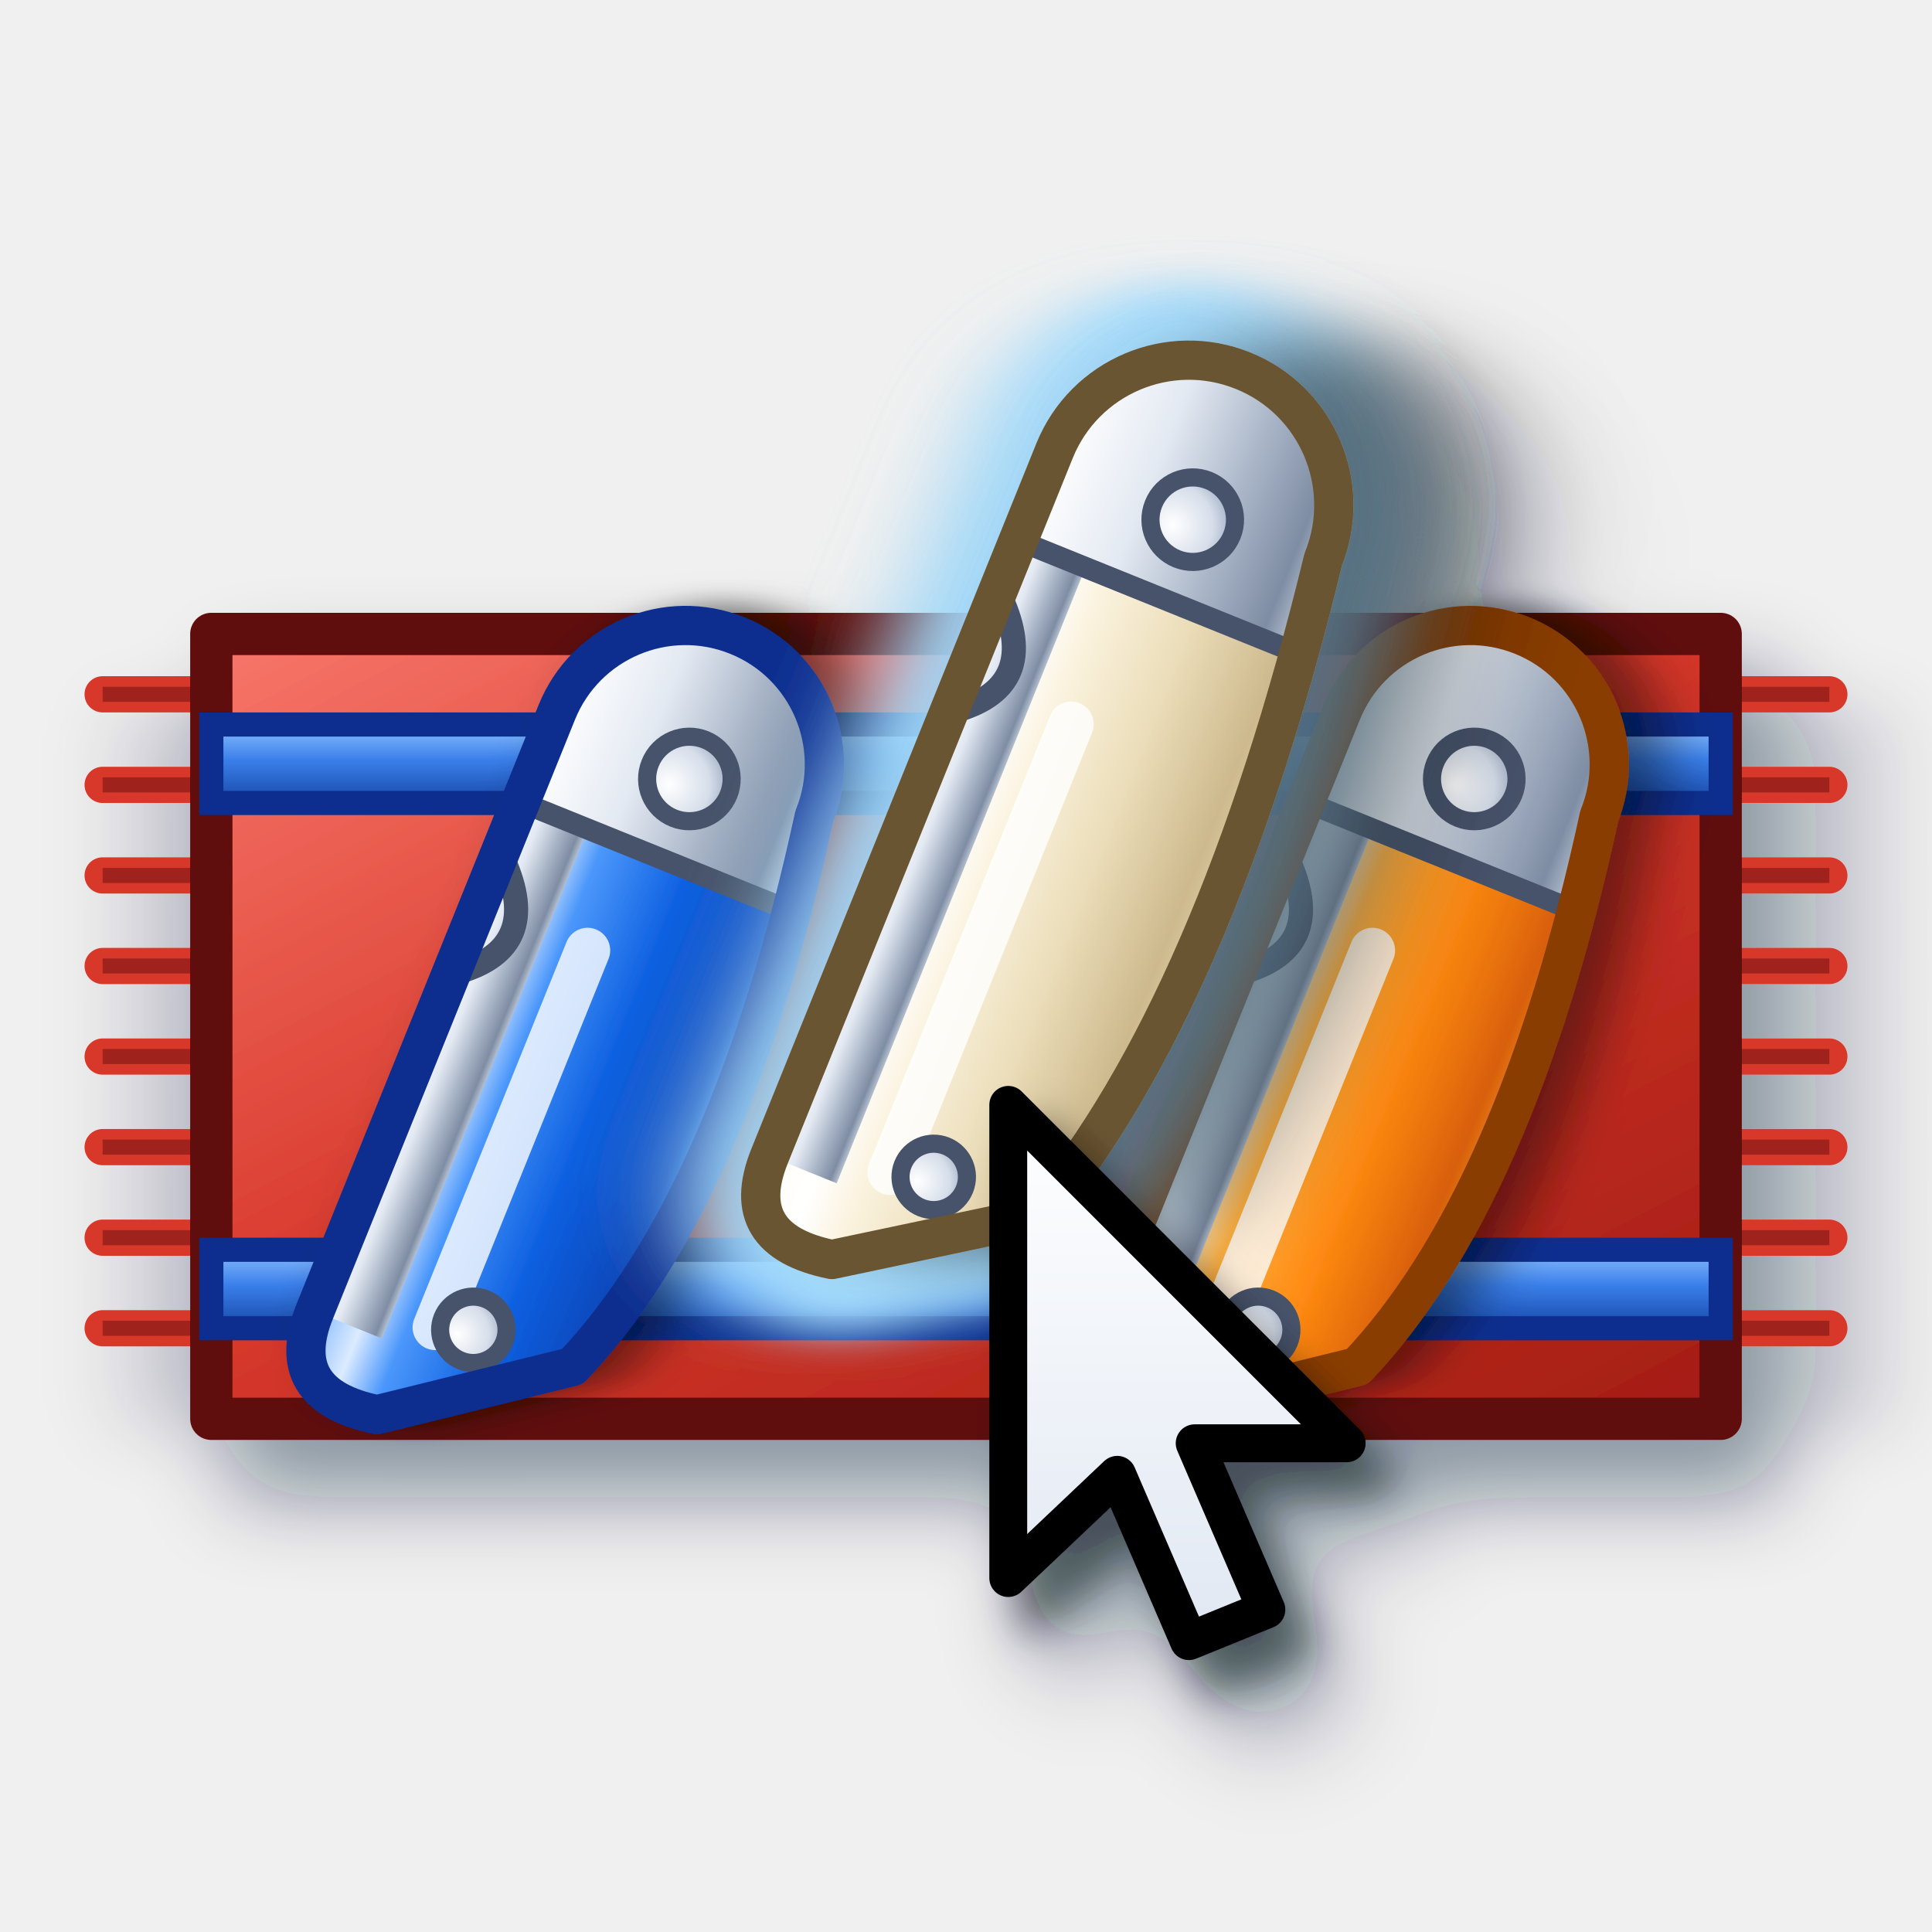
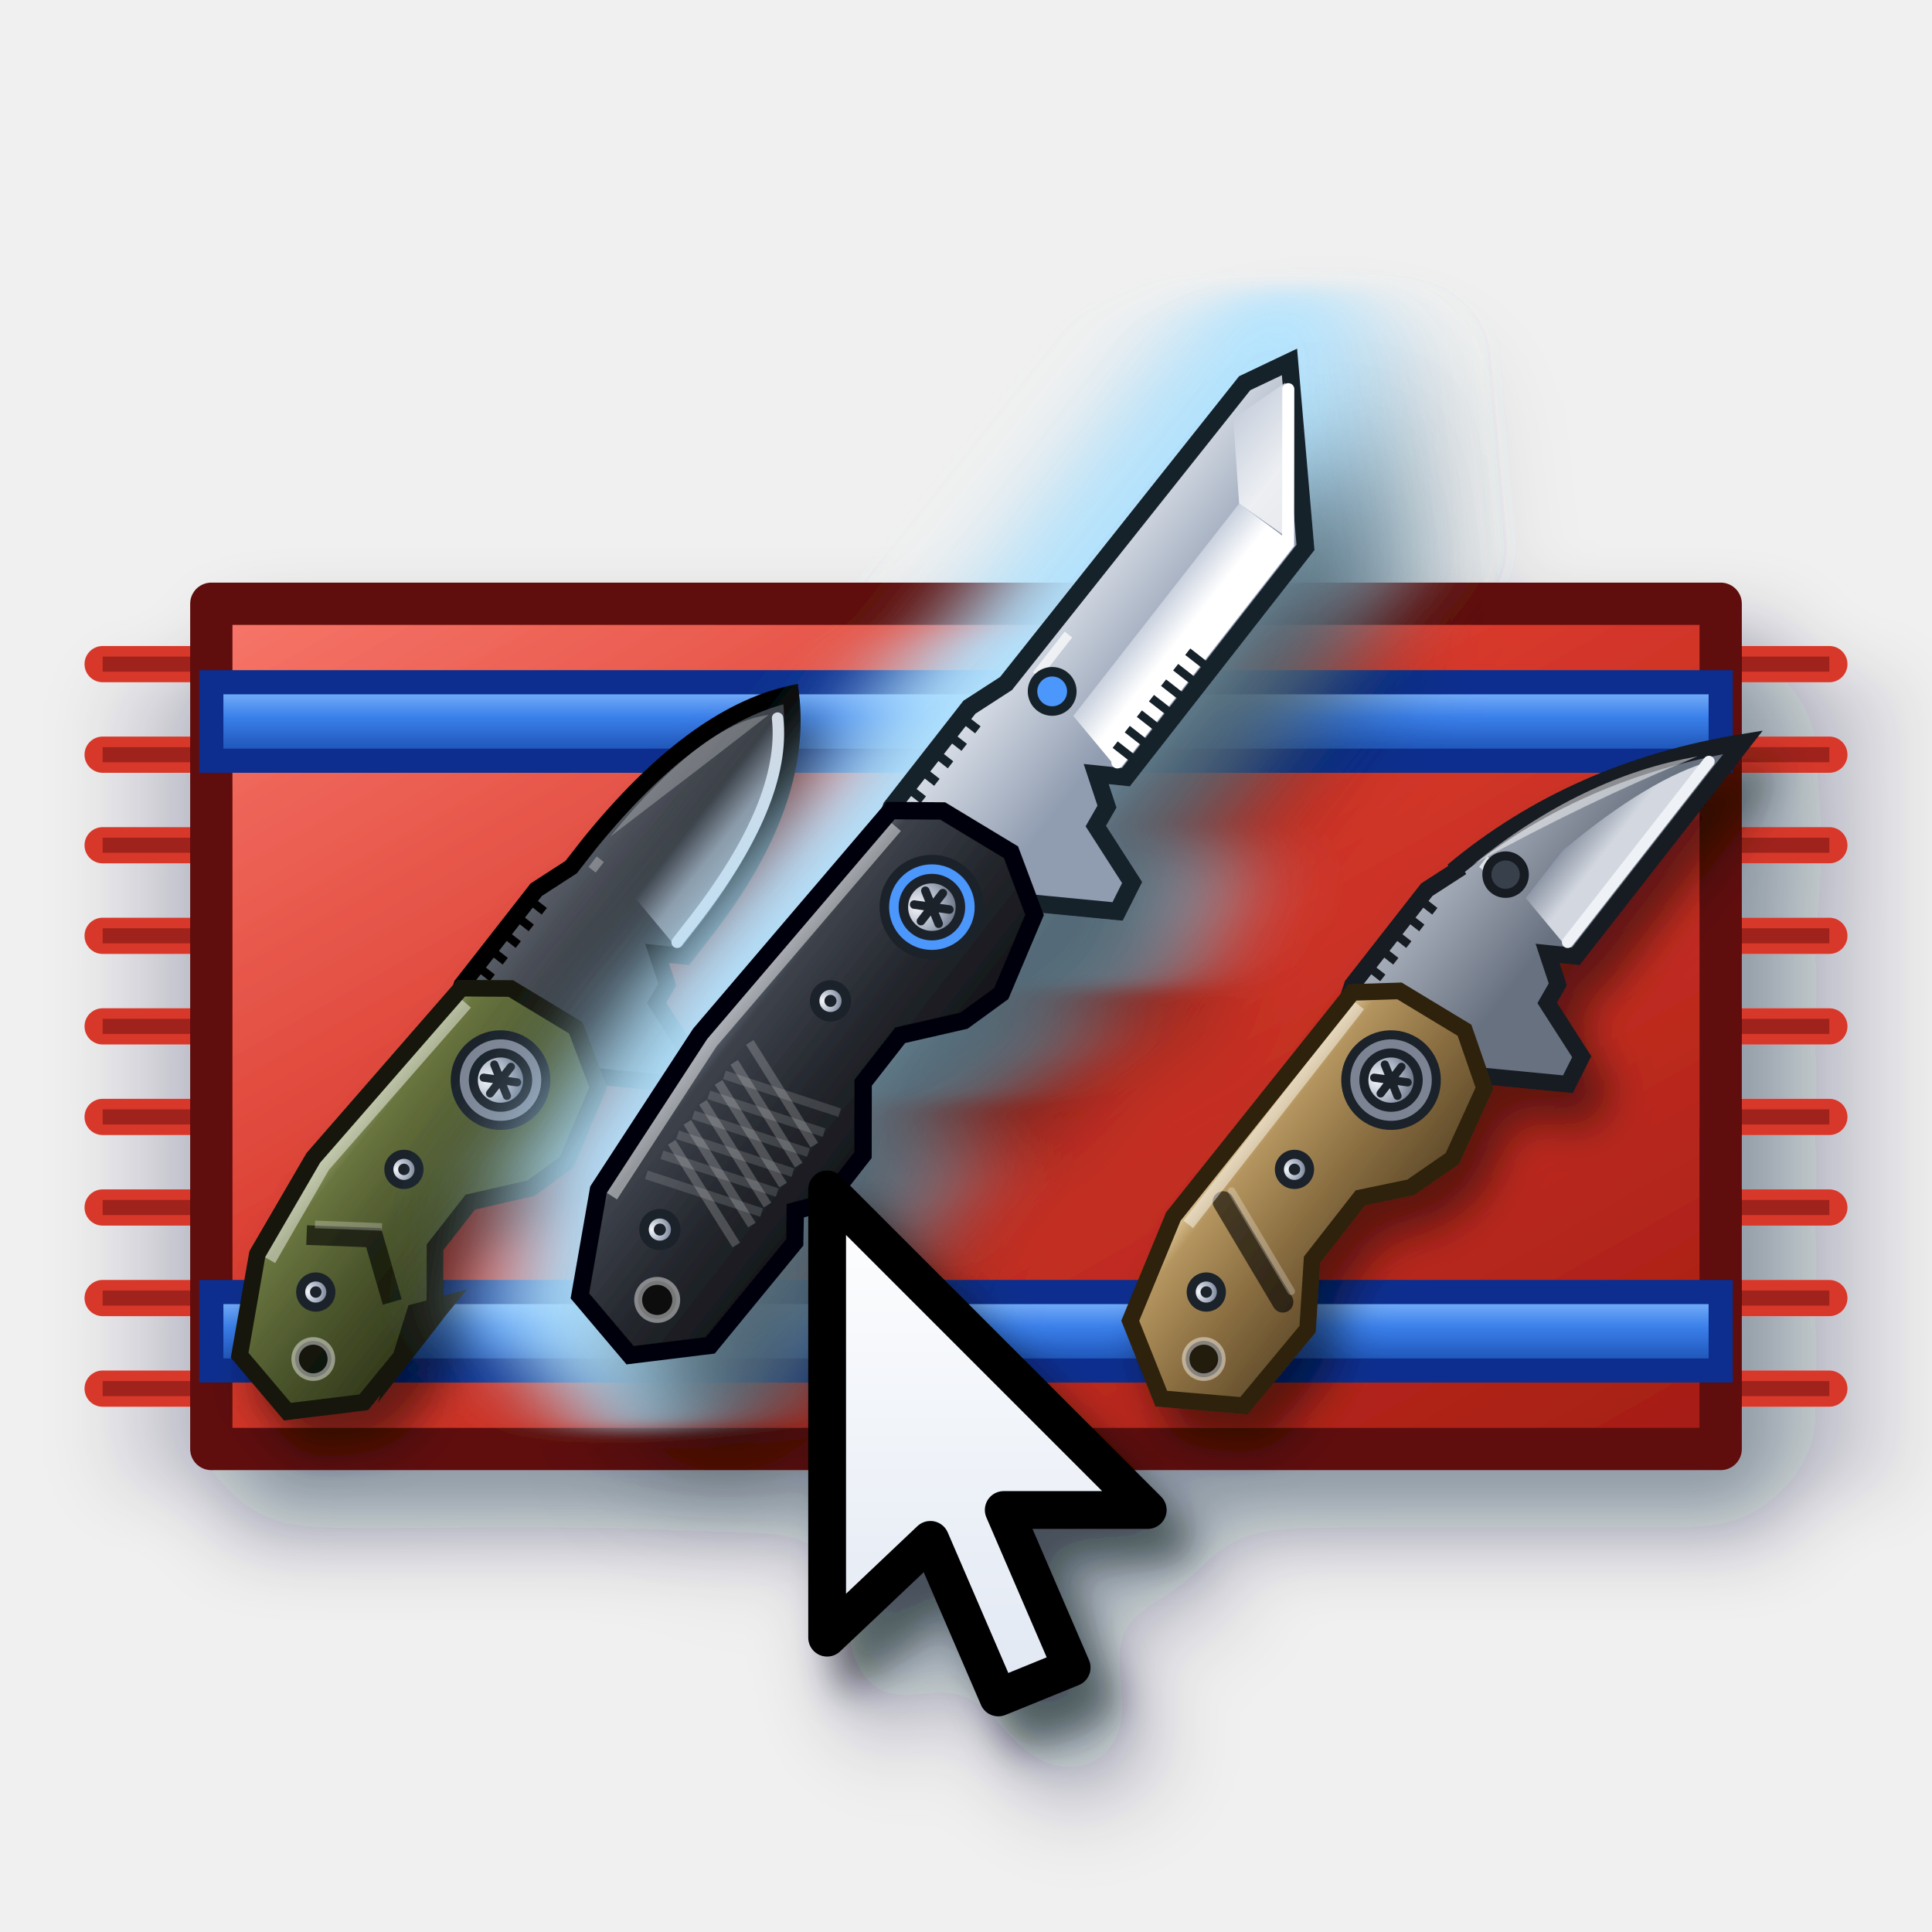
<svg xmlns="http://www.w3.org/2000/svg" viewBox="0 0 64 64" width="64" height="64">
  <defs>
-     <linearGradient id="pk5a-blue" x1="0" y1="0" x2="0" y2="1">
-       <stop offset="0" stop-color="#7DB6FF" />
-       <stop offset="0.16" stop-color="#DCEBFF" />
-       <stop offset="0.3" stop-color="#4B97FB" />
-       <stop offset="0.6" stop-color="#0D5FE0" />
-       <stop offset="0.9" stop-color="#0846B8" />
-       <stop offset="1" stop-color="#2C6FDB" />
-     </linearGradient>
-     <linearGradient id="pk5a-green" x1="0" y1="0" x2="0" y2="1">
-       <stop offset="0" stop-color="#90DC7E" />
-       <stop offset="0.16" stop-color="#E4F8DA" />
-       <stop offset="0.3" stop-color="#6ECB5B" />
-       <stop offset="0.6" stop-color="#33A02E" />
-       <stop offset="0.9" stop-color="#1E781C" />
-       <stop offset="1" stop-color="#3F9A36" />
-     </linearGradient>
-     <linearGradient id="pk5a-amber" x1="0" y1="0" x2="0" y2="1">
-       <stop offset="0" stop-color="#FFC66E" />
-       <stop offset="0.16" stop-color="#FFF1D4" />
-       <stop offset="0.3" stop-color="#FFB142" />
-       <stop offset="0.6" stop-color="#FF8A12" />
-       <stop offset="0.9" stop-color="#D85F09" />
-       <stop offset="1" stop-color="#EE8A2A" />
-     </linearGradient>
-     <linearGradient id="pk5a-ivory" x1="0" y1="0" x2="0" y2="1">
-       <stop offset="0" stop-color="#FFFDF6" />
-       <stop offset="0.16" stop-color="#FFFFFF" />
-       <stop offset="0.3" stop-color="#FBF3DF" />
-       <stop offset="0.6" stop-color="#EBDDB9" />
-       <stop offset="0.9" stop-color="#CDB98D" />
-       <stop offset="1" stop-color="#DDCDA5" />
-     </linearGradient>
-     <linearGradient id="pk5a-steel" x1="0" y1="0" x2="0" y2="1">
-       <stop offset="0" stop-color="#FFFFFF" />
-       <stop offset="0.35" stop-color="#E3E9F2" />
-       <stop offset="0.65" stop-color="#AAB6C8" />
-       <stop offset="0.9" stop-color="#7F8DA4" />
-       <stop offset="1" stop-color="#B3BFCF" />
-     </linearGradient>
-     <linearGradient id="pk5a-blade" x1="0" y1="0" x2="0" y2="1">
-       <stop offset="0" stop-color="#F4F7FB" />
-       <stop offset="0.45" stop-color="#DCE3EE" />
-       <stop offset="0.55" stop-color="#B9C4D6" />
-       <stop offset="1" stop-color="#E9EEF6" />
-     </linearGradient>
-     <radialGradient id="pk5a-pin" cx=".35" cy=".3" r=".8">
-       <stop offset="0" stop-color="#FFFFFF" />
-       <stop offset="0.6" stop-color="#D6DEEA" />
-       <stop offset="1" stop-color="#8C9BB4" />
-     </radialGradient>
    <linearGradient id="pk5a-cloth" x1="0" y1="0" x2="1" y2="1">
      <stop offset="0" stop-color="#F7766A" />
      <stop offset="0.45" stop-color="#D7382B" />
      <stop offset="1" stop-color="#A41D14" />
    </linearGradient>
-     <radialGradient id="pk5a-sheen" cx=".3" cy=".25" r=".7">
-       <stop offset="0" stop-color="#FFFFFF" />
-       <stop offset="1" stop-color="#FFFFFF" />
-     </radialGradient>
    <linearGradient id="pk5a-stripe" x1="0" y1="0" x2="0" y2="1">
      <stop offset="0" stop-color="#8CC0FF" />
      <stop offset="0.45" stop-color="#3A7FEA" />
      <stop offset="1" stop-color="#1748A8" />
    </linearGradient>
-     <linearGradient id="pk5a-stripev" x1="0" y1="0" x2="1" y2="0">
-       <stop offset="0" stop-color="#8CC0FF" />
-       <stop offset="0.45" stop-color="#3A7FEA" />
-       <stop offset="1" stop-color="#1748A8" />
+     <linearGradient id="pk5a-f-dlc" x1="0" y1="0" x2="0" y2="1">
+       <stop offset="0" stop-color="#5B606A" />
+       <stop offset="0.55" stop-color="#22252A" />
+       <stop offset="1" stop-color="#22252A" />
    </linearGradient>
+     <linearGradient id="pk5a-b-dlc" x1="0" y1="0" x2="0" y2="1">
+       <stop offset="0" stop-color="#33373E" />
+       <stop offset="0.55" stop-color="#7E848F" />
+       <stop offset="1" stop-color="#7E848F" />
+     </linearGradient>
+     <linearGradient id="pk5a-h-od" x1="0" y1="0" x2="0" y2="1">
+       <stop offset="0" stop-color="#A3AE7C" />
+       <stop offset="0.14" stop-color="#69753F" />
+       <stop offset="0.55" stop-color="#4A542B" />
+       <stop offset="1" stop-color="#2F361A" />
+     </linearGradient>
+     <radialGradient id="pk5a-pin" cx=".35" cy=".3" r=".8">
+       <stop offset="0" stop-color="#F4F6FA" />
+       <stop offset="0.5" stop-color="#AAB3C2" />
+       <stop offset="1" stop-color="#525C6E" />
+     </radialGradient>
+     <filter id="pk5a-ks" x="-30%" y="-30%" width="170%" height="170%">
+       <feDropShadow dx=".7" dy="1.1" stdDeviation=".7" flood-color="#000" flood-opacity=".5" />
+     </filter>
+     <linearGradient id="pk5a-f-stone" x1="0" y1="0" x2="0" y2="1">
+       <stop offset="0" stop-color="#A9B0BC" />
+       <stop offset="0.55" stop-color="#687180" />
+       <stop offset="1" stop-color="#687180" />
+     </linearGradient>
+     <linearGradient id="pk5a-b-stone" x1="0" y1="0" x2="0" y2="1">
+       <stop offset="0" stop-color="#8E97A6" />
+       <stop offset="0.55" stop-color="#D3D8E0" />
+       <stop offset="1" stop-color="#D3D8E0" />
+     </linearGradient>
+     <linearGradient id="pk5a-h-tan" x1="0" y1="0" x2="0" y2="1">
+       <stop offset="0" stop-color="#E6CFA2" />
+       <stop offset="0.14" stop-color="#B4955F" />
+       <stop offset="0.55" stop-color="#8B6F42" />
+       <stop offset="1" stop-color="#5F4A29" />
+     </linearGradient>
+     <linearGradient id="pk5a-f-satin" x1="0" y1="0" x2="0" y2="1">
+       <stop offset="0" stop-color="#D9DFE8" />
+       <stop offset="0.55" stop-color="#909CB0" />
+       <stop offset="1" stop-color="#909CB0" />
+     </linearGradient>
+     <linearGradient id="pk5a-b-satin" x1="0" y1="0" x2="0" y2="1">
+       <stop offset="0" stop-color="#C9D1DE" />
+       <stop offset="0.55" stop-color="#FFFFFF" />
+       <stop offset="1" stop-color="#FFFFFF" />
+     </linearGradient>
+     <linearGradient id="pk5a-h-black" x1="0" y1="0" x2="0" y2="1">
+       <stop offset="0" stop-color="#7C8592" />
+       <stop offset="0.14" stop-color="#3D424B" />
+       <stop offset="0.55" stop-color="#25282E" />
+       <stop offset="1" stop-color="#131519" />
+     </linearGradient>
+     <filter id="pk5a-glow" x="-30%" y="-90%" width="160%" height="280%">
+       <feGaussianBlur stdDeviation="1.25" />
+     </filter>
+     <filter id="pk5a-lift" x="-30%" y="-30%" width="170%" height="170%">
+       <feDropShadow dx="2" dy="3.4" stdDeviation="1.8" flood-color="#000" flood-opacity=".55" />
+     </filter>
+     <filter id="pk5a-cs" x="-30%" y="-30%" width="170%" height="170%">
+       <feDropShadow dx="1" dy="1.2" stdDeviation=".7" flood-color="#000" flood-opacity=".5" />
+     </filter>
    <linearGradient id="pk5a-cur" x1="0" y1="0" x2="0" y2="1">
      <stop offset="0" stop-color="#FFFFFF" />
      <stop offset="1" stop-color="#E1E8F3" />
    </linearGradient>
-     <filter id="pk5a-shadow" x="-25%" y="-25%" width="150%" height="150%">
+     <filter id="pk5a-shadow" x="-30%" y="-30%" width="170%" height="170%">
      <feDropShadow dx="1.3" dy="1.9" stdDeviation="1.4" flood-color="#06143A" flood-opacity=".42" />
-     </filter>
-     <filter id="pk5a-ks" x="-20%" y="-40%" width="140%" height="180%">
-       <feDropShadow dx=".6" dy="1.1" stdDeviation=".7" flood-color="#000" flood-opacity=".45" />
-     </filter>
-     <filter id="pk5a-lift" x="-30%" y="-60%" width="160%" height="240%">
-       <feDropShadow dx="1.8" dy="3.6" stdDeviation="1.9" flood-color="#000" flood-opacity=".5" />
-     </filter>
-     <filter id="pk5a-glow" x="-30%" y="-60%" width="160%" height="220%">
-       <feGaussianBlur stdDeviation="1.2" />
-     </filter>
-     <filter id="pk5a-cs" x="-40%" y="-30%" width="200%" height="170%">
-       <feDropShadow dx="1" dy="1.2" stdDeviation=".7" flood-color="#000" flood-opacity=".5" />
    </filter>
  </defs>
  <g filter="url(#pk5a-shadow)">
-     <path d="M7 23H3.4M57 23H60.6M7 26H3.4M57 26H60.6M7 29H3.4M57 29H60.6M7 32H3.4M57 32H60.6M7 35H3.4M57 35H60.6M7 38H3.4M57 38H60.6M7 41H3.4M57 41H60.6M7 44H3.4M57 44H60.6" stroke="#D7382B" stroke-width="1.2" stroke-linecap="round" />
-     <path d="M7 23H3.4M57 23H60.6M7 26H3.4M57 26H60.6M7 29H3.4M57 29H60.6M7 32H3.4M57 32H60.6M7 35H3.4M57 35H60.6M7 38H3.4M57 38H60.6M7 41H3.4M57 41H60.6M7 44H3.4M57 44H60.6" stroke="#5E0C08" stroke-opacity=".45" stroke-width=".5" />
-     <path d="M7 21H57V47H7Z" fill="url(#pk5a-cloth)" stroke="#5E0C08" stroke-width="1.4" stroke-linejoin="round" />
-     <rect x="7" y="24" width="50" height="2.6" fill="url(#pk5a-stripe)" stroke="#0A2F8F" stroke-width=".8" />
-     <rect x="7" y="41.4" width="50" height="2.6" fill="url(#pk5a-stripe)" stroke="#0A2F8F" stroke-width=".8" />
-     <g transform="translate(19 34.5) rotate(-68)">
-       <g filter="url(#pk5a-ks)">
-         <path d="M-11.5 -4.6H9.9A4.6 4.6 0 0 1 9.9 4.6Q-2.9 6.8 -10 4L-13.9 -1.4Q-14.5 -4.6 -11.5 -4.6Z" fill="url(#pk5a-blue)" />
-         <rect x="-11.5" y="-4.6" width="18.2" height="2.4" fill="url(#pk5a-steel)" />
-         <path d="M0.7 -4.4q1.8 2.3 4 0" fill="none" stroke="#46526A" stroke-width=".8" />
-         <path d="M-10.5 -0.7H2.97" stroke="#fff" stroke-opacity=".8" stroke-width="1.5" stroke-linecap="round" />
-         <path d="M6.7 -4.6H9.9A4.6 4.6 0 0 1 9.9 4.6H6.7Z" fill="url(#pk5a-steel)" />
-         <path d="M6.7 -4.6V4.9" stroke="#46526A" stroke-width=".7" />
-         <circle cx="9.5" cy="0.3" r="1.4" fill="url(#pk5a-pin)" stroke="#46526A" stroke-width=".6" />
-         <circle cx="-10.1" cy="0.5" r="1.1" fill="url(#pk5a-pin)" stroke="#46526A" stroke-width=".6" />
-         <path d="M-11.5 -4.6H9.9A4.6 4.6 0 0 1 9.9 4.6Q-2.9 6.8 -10 4L-13.9 -1.4Q-14.5 -4.6 -11.5 -4.6Z" fill="none" stroke="#0A2F8F" stroke-width="1.3" stroke-linejoin="round" />
+     <path d="M7 22H3.4M57 22H60.6M7 25H3.4M57 25H60.6M7 28H3.4M57 28H60.6M7 31H3.4M57 31H60.6M7 34H3.4M57 34H60.6M7 37H3.4M57 37H60.6M7 40H3.4M57 40H60.6M7 43H3.4M57 43H60.6M7 46H3.4M57 46H60.6" stroke="#D7382B" stroke-width="1.2" stroke-linecap="round" />
+     <path d="M7 22H3.4M57 22H60.6M7 25H3.4M57 25H60.6M7 28H3.4M57 28H60.6M7 31H3.4M57 31H60.6M7 34H3.4M57 34H60.6M7 37H3.4M57 37H60.6M7 40H3.4M57 40H60.6M7 43H3.4M57 43H60.6M7 46H3.4M57 46H60.6" stroke="#5E0C08" stroke-opacity=".45" stroke-width=".5" />
+     <path d="M7 20H57V48H7Z" fill="url(#pk5a-cloth)" stroke="#5E0C08" stroke-width="1.4" stroke-linejoin="round" />
+     <rect x="7" y="22.6" width="50" height="2.6" fill="url(#pk5a-stripe)" stroke="#0A2F8F" stroke-width=".8" />
+     <rect x="7" y="42.8" width="50" height="2.6" fill="url(#pk5a-stripe)" stroke="#0A2F8F" stroke-width=".8" />
+     <g filter="url(#pk5a-ks)">
+       <g transform="translate(16.58 35.78) rotate(-52)">
+         <path d="M-1 -2L1.7 -2.95L5.7 -2.95L7 -2.5L8 -2.5Q13.44 -2.4 16 -.3Q13.4 2.3 8 2.3L7 2.3L6.5 1.5L5.9 2.4L5.2 2.5L4.5 4.5L3.5 4.7L2.1 2.5L-1 2.2Z" fill="url(#pk5a-f-dlc)" stroke="#030405" stroke-width=".55" stroke-miterlimit="6" />
+         <path d="M7.5 -.2L8 -.2Q12.6 -.2 15.2 -.25Q13.2 1.88 8 1.88L7.05 1.88Z" fill="url(#pk5a-b-dlc)" />
+         <path d="M8.6 -2.1Q13.44 -2 15 -.45Q12.8 -1 8.6 -2.1Z" fill="#fff" fill-opacity=".25" />
+         <path d="M7.2 1.8H8Q13.1 1.8 15.1 -.15" fill="none" stroke="#D3D9E2" stroke-width=".38" stroke-linecap="round" />
+         <path d="M7.8 -1.9H7.36" stroke="#fff" stroke-opacity=".3" stroke-width=".3" />
+         <path d="M2.5 -3v.7M3.2 -3v.7M3.9 -3v.7M4.6 -3v.7M5.3 -3v.7" stroke="#030405" stroke-width=".28" />
+         <path d="M2.6 -1.6L1.6 -2.9L-5.85 -3.3L-9.5 -2.8L-12.5 -1.2L-13 1.2L-11.2 3L-7 3.1L-7.8 2.5L-9.4 3.1L-7.5 3.1L-5.7 1.7L-3.8 1.7L-2.2 3L-.8 3.4L1.8 2.7L2.9 .9Z" fill="url(#pk5a-h-od)" />
+         <path d="M-8 -1.9l1.3 1.8l-1.3 1.8" fill="none" stroke="#000" stroke-opacity=".6" stroke-width=".65" />
+         <path d="M-7.55 -1.9l1.3 1.8" fill="none" stroke="#fff" stroke-opacity=".25" stroke-width=".25" />
+         <path d="M1.3 -2.45L-5.85 -2.85L-9.4 -2.35" fill="none" stroke="#fff" stroke-opacity=".45" stroke-width=".4" />
+         <circle cx="0" cy="0" r="1.5" fill="#7B8493" stroke="#1B212C" stroke-width=".3" />
+         <circle cx="0" cy="0" r=".9" fill="url(#pk5a-pin)" stroke="#1B212C" stroke-width=".3" />
+         <path d="M-.56 0h1.12M-.28 -.49l.56 .97M-.28 .49l.56 -.97" stroke="#1B212C" stroke-width=".27" stroke-linecap="round" />
+         <circle cx="-4.3" cy="-.7" r=".5" fill="url(#pk5a-pin)" stroke="#1B212C" stroke-width=".3" />
+         <circle cx="-4.3" cy="-.7" r=".19" fill="#1B212C" />
+         <circle cx="-9.3" cy="-.5" r=".5" fill="url(#pk5a-pin)" stroke="#1B212C" stroke-width=".3" />
+         <circle cx="-9.3" cy="-.5" r=".19" fill="#1B212C" />
+         <circle cx="-11.1" cy=".8" r=".6" fill="#000" fill-opacity=".75" stroke="#fff" stroke-opacity=".45" stroke-width=".25" />
+         <path d="M2.6 -1.6L1.6 -2.9L-5.85 -3.3L-9.5 -2.8L-12.5 -1.2L-13 1.2L-11.2 3L-7 3.1L-7.8 2.5L-9.4 3.1L-7.5 3.1L-5.7 1.7L-3.8 1.7L-2.2 3L-.8 3.4L1.8 2.7L2.9 .9Z" fill="none" stroke="#141807" stroke-width=".55" stroke-miterlimit="6" />
      </g>
    </g>
-     <g transform="translate(45 34.5) rotate(-68)">
-       <g filter="url(#pk5a-ks)">
-         <path d="M-11.5 -4.6H9.9A4.6 4.6 0 0 1 9.9 4.6Q-2.9 6.8 -10 4L-13.9 -1.4Q-14.5 -4.6 -11.5 -4.6Z" fill="url(#pk5a-amber)" />
-         <rect x="-11.5" y="-4.6" width="18.2" height="2.4" fill="url(#pk5a-steel)" />
-         <path d="M0.7 -4.4q1.8 2.3 4 0" fill="none" stroke="#46526A" stroke-width=".8" />
-         <path d="M-10.5 -0.7H2.97" stroke="#fff" stroke-opacity=".8" stroke-width="1.5" stroke-linecap="round" />
-         <path d="M6.7 -4.6H9.9A4.6 4.6 0 0 1 9.9 4.6H6.7Z" fill="url(#pk5a-steel)" />
-         <path d="M6.7 -4.6V4.9" stroke="#46526A" stroke-width=".7" />
-         <circle cx="9.5" cy="0.3" r="1.4" fill="url(#pk5a-pin)" stroke="#46526A" stroke-width=".6" />
-         <circle cx="-10.1" cy="0.5" r="1.1" fill="url(#pk5a-pin)" stroke="#46526A" stroke-width=".6" />
-         <path d="M-11.5 -4.6H9.9A4.6 4.6 0 0 1 9.9 4.6Q-2.9 6.8 -10 4L-13.9 -1.4Q-14.5 -4.6 -11.5 -4.6Z" fill="none" stroke="#8A3C00" stroke-width="1.3" stroke-linejoin="round" />
+     <g filter="url(#pk5a-ks)">
+       <g transform="translate(46.08 35.78) rotate(-52)">
+         <path d="M-1 -2L1.7 -2.95L5.7 -2.95L7 -2.5L6.72 -2.65Q11.84 -1.55 16 2.3L7 2.3L6.5 1.5L5.9 2.4L5.2 2.5L4.5 4.5L3.5 4.7L2.1 2.5L-1 2.2Z" fill="url(#pk5a-f-stone)" stroke="#161A22" stroke-width=".55" stroke-miterlimit="6" />
+         <path d="M7.5 -.2L9.5 -.2Q13.2 .6 14.9 1.88L7.05 1.88Z" fill="url(#pk5a-b-stone)" />
+         <path d="M7.32 -2.25Q11.84 -1.2 14.7 1.4Q11.2 -.6 7.32 -2.25Z" fill="#fff" fill-opacity=".5" />
+         <path d="M7.2 1.8H14.8" fill="none" stroke="#EEF1F5" stroke-width=".38" stroke-linecap="round" />
+         <path d="M7.8 -1.9H7.36" stroke="#fff" stroke-opacity=".7" stroke-width=".3" />
+         <path d="M2.5 -3v.7M3.2 -3v.7M3.9 -3v.7M4.6 -3v.7M5.3 -3v.7" stroke="#161A22" stroke-width=".28" />
+         <circle cx="7.7" cy="-1.2" r=".62" fill="#39404C" stroke="#161A22" stroke-width=".3" />
+         <path d="M2.5 -1.6L1.5 -2.8L-8 -2.9L-11.6 -1.9L-13 .5L-11.5 2.8L-8.2 2.9L-6.3 1.6L-3.7 1.6L-2.4 2.7L-.8 3.2L1.7 2.6L2.8 .9Z" fill="url(#pk5a-h-tan)" />
+         <path d="M-8 1.7l1.4 -3.6" stroke="#000" stroke-opacity=".6" stroke-width=".7" stroke-linecap="round" />
+         <path d="M-7.55 1.7l1.4 -3.6" stroke="#fff" stroke-opacity=".25" stroke-width=".25" stroke-linecap="round" />
+         <path d="M1.3 -2.35H-7.9" stroke="#fff" stroke-opacity=".45" stroke-width=".4" />
+         <circle cx="0" cy="0" r="1.5" fill="#7B8493" stroke="#1B212C" stroke-width=".3" />
+         <circle cx="0" cy="0" r=".9" fill="url(#pk5a-pin)" stroke="#1B212C" stroke-width=".3" />
+         <path d="M-.56 0h1.12M-.28 -.49l.56 .97M-.28 .49l.56 -.97" stroke="#1B212C" stroke-width=".27" stroke-linecap="round" />
+         <circle cx="-4.3" cy="-.7" r=".5" fill="url(#pk5a-pin)" stroke="#1B212C" stroke-width=".3" />
+         <circle cx="-4.3" cy="-.7" r=".19" fill="#1B212C" />
+         <circle cx="-9.3" cy="-.5" r=".5" fill="url(#pk5a-pin)" stroke="#1B212C" stroke-width=".3" />
+         <circle cx="-9.3" cy="-.5" r=".19" fill="#1B212C" />
+         <circle cx="-11.1" cy=".8" r=".6" fill="#000" fill-opacity=".75" stroke="#fff" stroke-opacity=".45" stroke-width=".25" />
+         <path d="M2.5 -1.6L1.5 -2.8L-8 -2.9L-11.6 -1.9L-13 .5L-11.5 2.8L-8.2 2.9L-6.3 1.6L-3.7 1.6L-2.4 2.7L-.8 3.2L1.7 2.6L2.8 .9Z" fill="none" stroke="#2E220E" stroke-width=".55" stroke-miterlimit="6" />
      </g>
    </g>
-     <g transform="translate(35 27.58) rotate(-68)">
-       <g filter="url(#pk5a-glow)">
-         <path d="M-13.5 -4.8H11.7A4.8 4.8 0 0 1 11.7 4.8Q-3.3 7 -12 4.2L-15.9 -1.6Q-16.5 -4.8 -13.5 -4.8Z" fill="#A6DEFF" stroke="#A6DEFF" stroke-width="5.2" stroke-linejoin="round" />
-       </g>
-       <g filter="url(#pk5a-lift)">
-         <path d="M-13.5 -4.8H11.7A4.8 4.8 0 0 1 11.7 4.8Q-3.3 7 -12 4.2L-15.9 -1.6Q-16.5 -4.8 -13.5 -4.8Z" fill="url(#pk5a-ivory)" />
-         <rect x="-13.5" y="-4.8" width="22" height="2.4" fill="url(#pk5a-steel)" />
-         <path d="M2.5 -4.6q1.8 2.3 4 0" fill="none" stroke="#46526A" stroke-width=".8" />
-         <path d="M-12.5 -0.9H3.51" stroke="#fff" stroke-opacity=".8" stroke-width="1.5" stroke-linecap="round" />
-         <path d="M8.5 -4.8H11.7A4.8 4.8 0 0 1 11.7 4.8H8.5Z" fill="url(#pk5a-steel)" />
-         <path d="M8.5 -4.8V5.1" stroke="#46526A" stroke-width=".7" />
-         <circle cx="11.3" cy="0.3" r="1.4" fill="url(#pk5a-pin)" stroke="#46526A" stroke-width=".6" />
-         <circle cx="-12.1" cy="0.5" r="1.1" fill="url(#pk5a-pin)" stroke="#46526A" stroke-width=".6" />
-         <path d="M-13.5 -4.8H11.7A4.8 4.8 0 0 1 11.7 4.8Q-3.3 7 -12 4.2L-15.9 -1.6Q-16.5 -4.8 -13.5 -4.8Z" fill="none" stroke="#6B5530" stroke-width="1.3" stroke-linejoin="round" />
+     <g transform="translate(30.87 30.05) rotate(-52) scale(1.05)" filter="url(#pk5a-glow)" fill="#B4E4FF" stroke="#B4E4FF" stroke-width="5" stroke-linejoin="round">
+       <path d="M-1 -2L1.7 -2.95L5.7 -2.95L7 -2.5L19.1 -2.4L20.5 -1.7L16.2 2.3L7 2.3L6.5 1.5L5.9 2.4L5.2 2.5L4.5 4.5L3.5 4.7L2.1 2.5L-1 2.2Z" />
+       <path d="M2.6 -1.6L1.6 -2.9L-7.65 -3.3L-13.5 -2.8L-16.5 -1.2L-17 1.2L-15.2 3L-11 3.1L-10.2 2.5L-9.4 3.1L-7.5 3.1L-5.7 1.7L-3.8 1.7L-2.2 3L-.8 3.4L1.8 2.7L2.9 .9Z" />
+     </g>
+     <g filter="url(#pk5a-lift)">
+       <g transform="translate(30.87 30.05) rotate(-52) scale(1.05)">
+         <path d="M-1 -2L1.7 -2.95L5.7 -2.95L7 -2.5L19.1 -2.4L20.5 -1.7L16.2 2.3L7 2.3L6.5 1.5L5.9 2.4L5.2 2.5L4.5 4.5L3.5 4.7L2.1 2.5L-1 2.2Z" fill="url(#pk5a-f-satin)" stroke="#19202C" stroke-width=".55" stroke-miterlimit="6" />
+         <path d="M7.5 -.2L16 -.2L16.05 1.88L7.05 1.88Z" fill="url(#pk5a-b-satin)" />
+         <path d="M16 -.2L18 -2L19.9 -1.4L16.1 1.88Z" fill="url(#pk5a-b-satin)" fill-opacity=".8" />
+         <path d="M7.2 1.8H15.95L19.8 -1.2" fill="none" stroke="#FFFFFF" stroke-width=".38" stroke-linecap="round" />
+         <path d="M7.8 -1.9H9.43" stroke="#fff" stroke-opacity=".7" stroke-width=".3" />
+         <path d="M2.5 -3v.7M3.2 -3v.7M3.9 -3v.7M4.6 -3v.7M5.3 -3v.7" stroke="#19202C" stroke-width=".28" />
+         <path d="M7.6 2.2v-.8M8.22 2.2v-.8M8.84 2.2v-.8M9.46 2.2v-.8M10.08 2.2v-.8M10.7 2.2v-.8M11.32 2.2v-.8" stroke="#19202C" stroke-width=".26" />
+         <circle cx="7.7" cy="-1.2" r=".62" fill="#4B97FB" stroke="#19202C" stroke-width=".3" />
+         <path d="M2.6 -1.6L1.6 -2.9L-7.65 -3.3L-13.5 -2.8L-16.5 -1.2L-17 1.2L-15.2 3L-11 3.1L-10.2 2.5L-9.4 3.1L-7.5 3.1L-5.7 1.7L-3.8 1.7L-2.2 3L-.8 3.4L1.8 2.7L2.9 .9Z" fill="url(#pk5a-h-black)" />
+         <path d="M-12.2 1.7l1.3 -3.6M-11.4 1.7l1.3 -3.6M-10.6 1.7l1.3 -3.6M-9.8 1.7l1.3 -3.6M-9 1.7l1.3 -3.6M-8.2 1.7l1.3 -3.6" stroke="#fff" stroke-opacity=".2" stroke-width=".28" />
+         <path d="M-12.2 -1.9l1.3 3.6M-11.4 -1.9l1.3 3.6M-10.6 -1.9l1.3 3.6M-9.8 -1.9l1.3 3.6M-9 -1.9l1.3 3.6M-8.2 -1.9l1.3 3.6" stroke="#fff" stroke-opacity=".14" stroke-width=".28" />
+         <path d="M1.3 -2.45L-7.65 -2.85L-13.4 -2.35" fill="none" stroke="#fff" stroke-opacity=".45" stroke-width=".4" />
+         <circle cx="0" cy="0" r="1.5" fill="#4B97FB" stroke="#1B212C" stroke-width=".3" />
+         <circle cx="0" cy="0" r=".9" fill="url(#pk5a-pin)" stroke="#1B212C" stroke-width=".3" />
+         <path d="M-.56 0h1.12M-.28 -.49l.56 .97M-.28 .49l.56 -.97" stroke="#1B212C" stroke-width=".27" stroke-linecap="round" />
+         <circle cx="-4.3" cy="-.7" r=".5" fill="url(#pk5a-pin)" stroke="#1B212C" stroke-width=".3" />
+         <circle cx="-4.3" cy="-.7" r=".19" fill="#1B212C" />
+         <circle cx="-13.3" cy="-.5" r=".5" fill="url(#pk5a-pin)" stroke="#1B212C" stroke-width=".3" />
+         <circle cx="-13.3" cy="-.5" r=".19" fill="#1B212C" />
+         <circle cx="-15.1" cy=".8" r=".6" fill="#000" fill-opacity=".75" stroke="#fff" stroke-opacity=".45" stroke-width=".25" />
+         <path d="M2.6 -1.6L1.6 -2.9L-7.65 -3.3L-13.5 -2.8L-16.5 -1.2L-17 1.2L-15.2 3L-11 3.1L-10.2 2.5L-9.4 3.1L-7.5 3.1L-5.7 1.7L-3.8 1.7L-2.2 3L-.8 3.4L1.8 2.7L2.9 .9Z" fill="none" stroke="#050608" stroke-width=".55" stroke-miterlimit="6" />
      </g>
    </g>
-     <g transform="translate(33.4 36.6) scale(0.95)" filter="url(#pk5a-cs)">
-       <path d="M0 0V16.5L3.8 12.9L6.3 18.7L9 17.6L6.5 11.8H11.8Z" fill="url(#pk5a-cur)" stroke="#000" stroke-width="1.32" stroke-linejoin="round" />
+     <g transform="translate(27.4 39.4) scale(0.9)" filter="url(#pk5a-cs)">
+       <path d="M0 0V16.5L3.8 12.9L6.3 18.7L9 17.6L6.5 11.8H11.8Z" fill="url(#pk5a-cur)" stroke="#000" stroke-width="1.39" stroke-linejoin="round" />
    </g>
  </g>
</svg>
